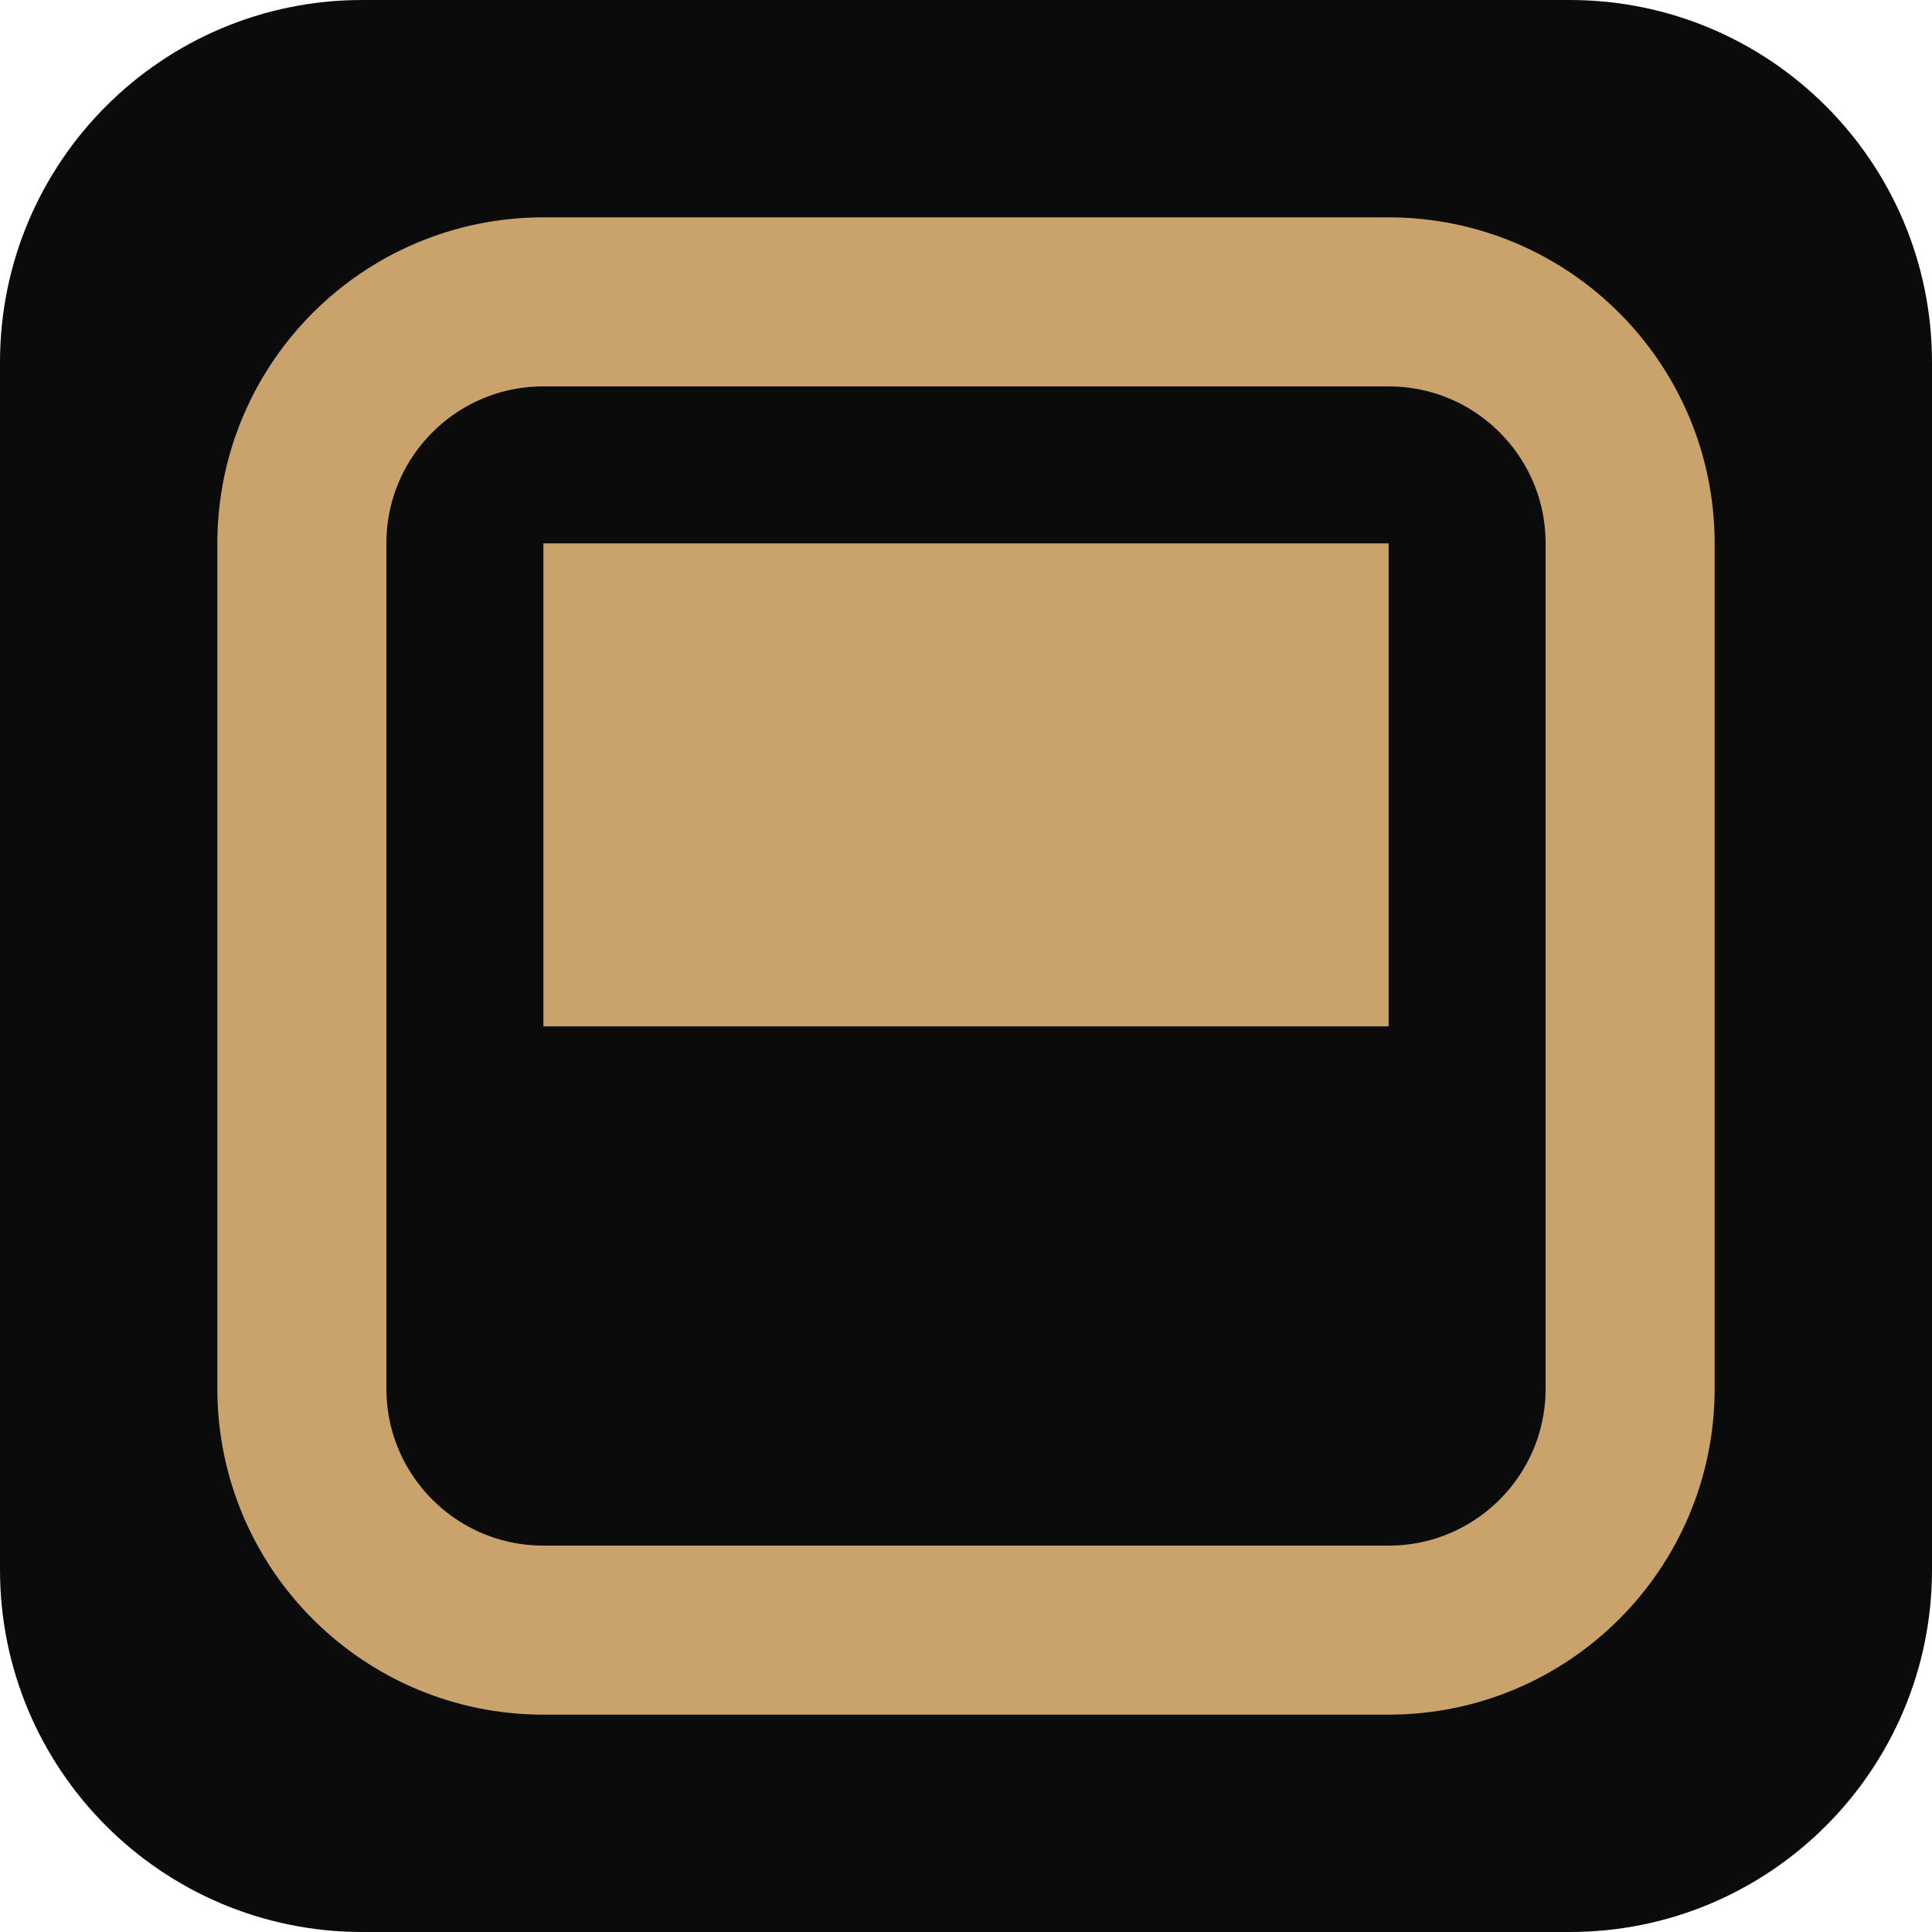
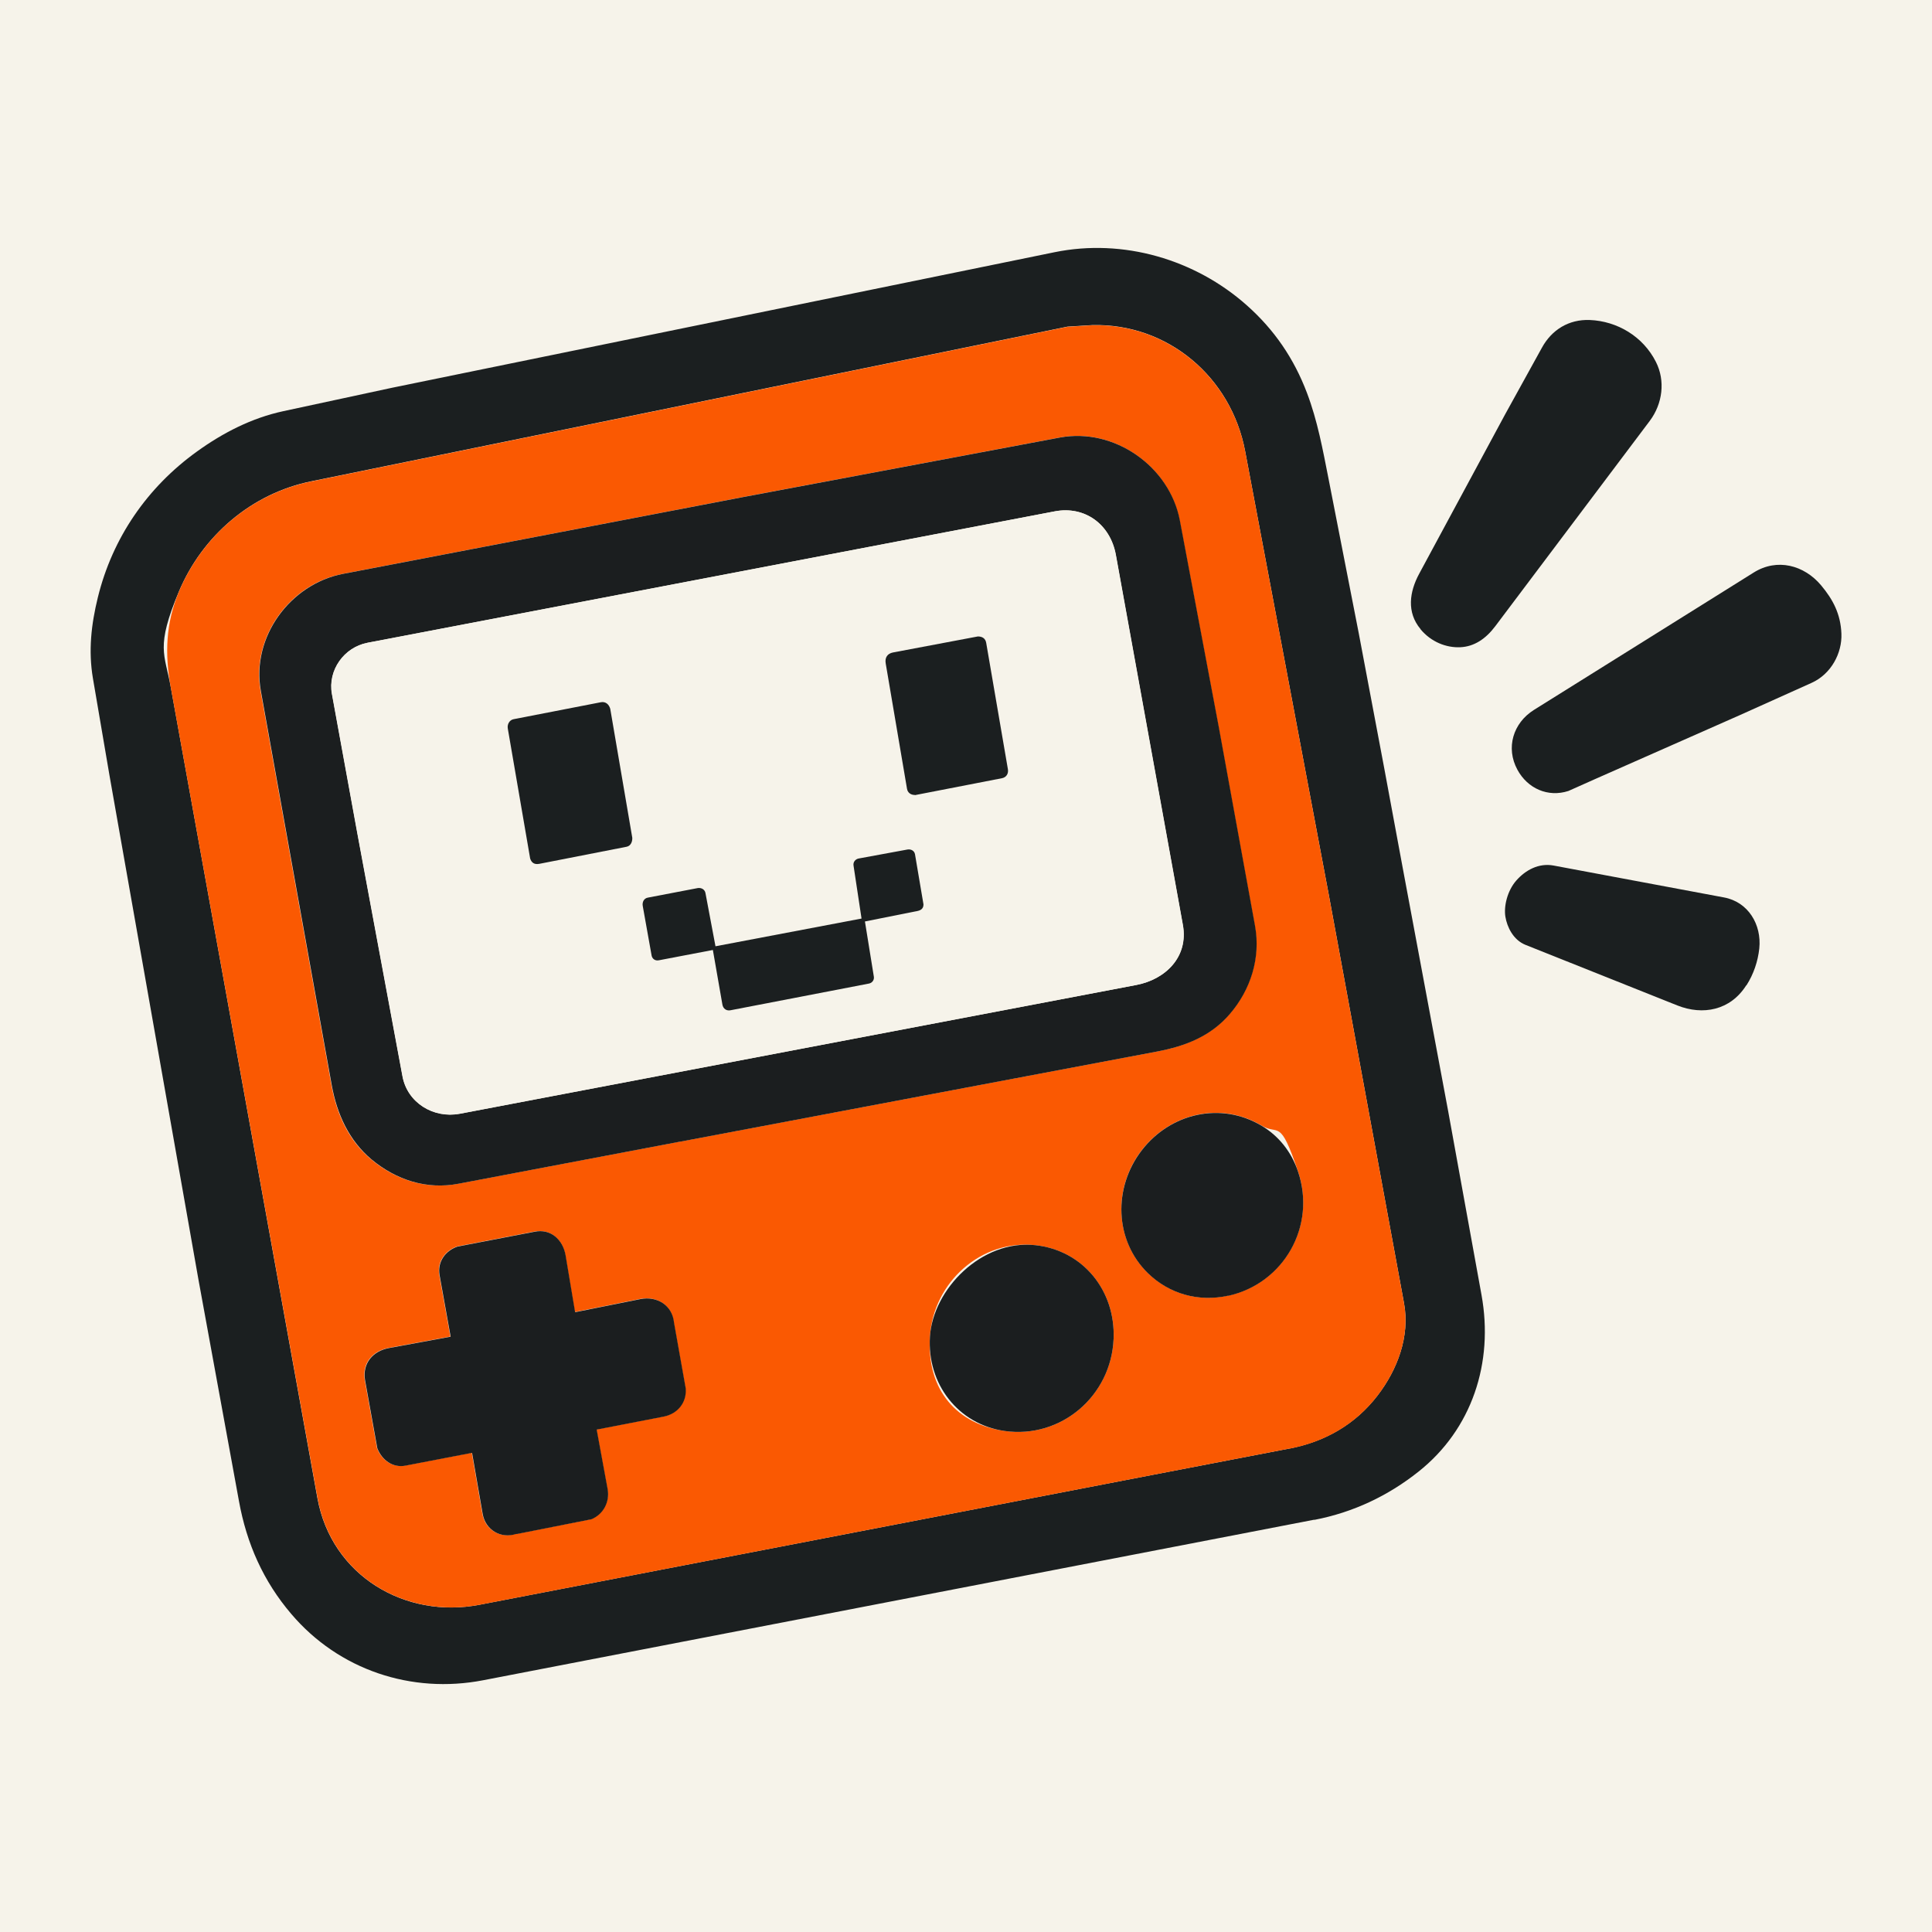
- <svg xmlns="http://www.w3.org/2000/svg" viewBox="0 0 16 16">
-   <rect width="16" height="16" rx="3" fill="#0b0b0c" />
-   <rect x="2.5" y="2.5" width="11" height="11" rx="2" fill="none" stroke="#c9a36b" stroke-width="1.4" />
-   <rect x="4.5" y="4.5" width="7" height="4" fill="#c9a36b" />
+ <svg xmlns="http://www.w3.org/2000/svg" id="Layer_1" version="1.1" viewBox="0 0 1254 1254">
+   <defs>
+     <style>
+       .st0 {
+         fill: #f6f3ea;
+       }
+ 
+       .st1 {
+         fill: #fa5902;
+       }
+ 
+       .st2 {
+         fill: #1b1e1f;
+       }
+ 
+       .st3 {
+         fill: #1b1f20;
+       }
+     </style>
+   </defs>
+   <rect class="st0" width="1254" height="1254" />
+   <g>
+     <path class="st3" d="M853,986.4l-539.4,104.2c-46.5,9-93.7-6.7-124.6-43.1-18-21.1-28.9-45.5-33.9-73.2l-26.3-143.8-57.7-327-10.8-63.3c-3-17.8-1.1-34.9,3.2-52.4,9.5-38.8,32.2-71.6,64.3-94.7,16.9-12.2,35.6-21.8,56-26.2l70.6-15.2,53.7-11,376.4-77c44.6-9.1,91.3,4.7,124.8,34.5,17.9,15.9,30.6,34.6,39,56.8,6.9,18.2,10.2,36.5,14,55.7l19.6,100.2,16.5,87.4,12,64.7,17.8,95.3,11.7,62.6,21.7,119.6c8,44-6.2,87.2-40.9,114.7-19.5,15.5-42.1,26.4-67.6,31.3ZM837,940.2c23.2-4.5,42.8-15.8,57.1-34.4,12.8-16.6,21.2-38.3,17.2-60l-48.8-264.9-54.3-288c-9.1-48.4-50.4-83-99-81.9l-16.3,1-490.9,100.4c-38.8,7.9-70.7,35.4-85.9,71.6s-9.2,40.3-5.3,61.8l95.2,526.5c9.2,50.8,57.4,78.6,105.2,69.3l437.4-84.4,88.3-17Z" />
+     <path class="st3" d="M922,408.3c-9.1-10.9-7.2-24.2-.8-36l55.7-103.3,23.9-43.3c6.4-11.7,17.5-18.5,31-18,17.9.7,34.7,10.7,43,27.2,6.2,12.2,4.4,27.1-4,38.3l-100.3,133.3c-6.1,8.1-13.6,13.2-22.7,13.6s-18.9-3.4-25.8-11.7Z" />
+     <path class="st3" d="M1035.7,505.5l-17.7,7.9c-13.3,4.3-26.5-1.6-33.1-13.8-7.7-14.2-2.8-30.3,10.7-38.8l34.9-21.8,107.8-67.4c15.2-9.5,32.7-4.8,43.7,8.3,7.8,9.3,12.7,18.7,13.2,31.4s-6.7,26.2-19.3,31.9l-46.7,21-93.5,41.3Z" />
+     <path class="st3" d="M1133.4,639.6c-10.3,16.2-28.1,19.6-44.7,13l-98.5-39.3c-8-3.2-12-11.6-13.1-18.3s1.2-16.8,7.1-23.5,14.5-11.5,24.2-9.7l110.6,20.7c15.7,2.9,24.5,17.6,22.9,33.1-.9,8.4-3.7,16.7-8.3,23.9Z" />
+     <path class="st1" d="M837,940.2l-88.3,17-437.4,84.4c-47.9,9.2-96-18.5-105.2-69.3L110.8,445.9c-3.9-21.5-3.2-41.4,5.3-61.8,15.2-36.3,47.1-63.7,85.9-71.6l490.9-100.4,16.3-1c48.6-1.1,89.9,33.5,99,81.9l54.3,288,48.8,264.9c4,21.8-4.5,43.4-17.2,60-14.3,18.6-33.9,29.9-57.1,34.4ZM440.9,741.1l310-58.6c18.5-3.5,34.8-10,47.2-24.4,13.4-15.6,20.1-36.1,16.3-57.2l-23.4-128.4-25.4-134.8c-6.6-35.1-42.6-60.4-77.9-53.7l-206.4,38.8-259,49.7c-34,6.5-59.4,40.9-53.2,75.9l46,255.8c3.4,19.1,11.3,36.2,25.8,48.3,16,13.4,35.7,19.8,56.6,15.8l143.2-27.2ZM797.1,841c36.3-8,57.3-45.4,45.4-80.7s-12.4-23-23.6-29.7c-26.4-15.8-59-8.3-77.8,15.9-18.6,24-17.9,58.4,4,79.8,13.9,13.5,32.8,18.9,52,14.6ZM335.2,995.6l48.5-9.6c7.7-3.2,12.1-11.2,10.5-19.6l-7.1-38.6,43.4-8.4c8.9-1.7,15.1-8.9,14.4-18.3l-7.6-42.7c-1.1-11.4-11.1-17.4-21.8-15.3l-42.4,8.5-6.2-37c-1.7-10.2-9.8-17.3-20.2-15.2l-49.9,9.6c-7.9,2.7-13.2,10-11.7,18.5l7.2,40-40.1,7.4c-10.2,1.9-17.2,9.7-15.5,20.6l8,44.4c3,7.8,10.1,12.9,18.3,11.3l43.2-8.3,6.9,39.7c1.8,10.3,11.6,16.3,21.9,12.9ZM652.1,928.8c36.7,5.2,69.1-22.9,70.7-59.8,1.3-31.4-20.1-57.5-50.8-60.8-34.9-3.8-66.1,23.7-68.4,59.3s18.3,57,48.5,61.3Z" />
+     <path class="st2" d="M440.9,741.1l-143.2,27.2c-20.8,4-40.5-2.4-56.6-15.8-14.5-12.2-22.4-29.3-25.8-48.3l-46-255.8c-6.3-35,19.2-69.3,53.2-75.9l259-49.7,206.4-38.8c35.3-6.6,71.2,18.7,77.9,53.7l25.4,134.8,23.4,128.4c3.8,21-2.9,41.6-16.3,57.2-12.4,14.5-28.8,20.9-47.2,24.4l-310,58.6ZM298.4,722.9l439.2-83.6c18.7-3.6,33.9-18.1,30.1-39l-43.5-240.2c-3.6-19.7-20-31.9-39.6-28.2l-446.1,85.3c-15.2,2.9-25.9,17.8-23.1,33.2l16.5,90.5,29.3,157.7c3.2,17.2,20.1,27.5,37.1,24.3Z" />
+     <path class="st2" d="M335.2,995.6c-10.3,3.4-20.1-2.7-21.9-12.9l-6.9-39.7-43.2,8.3c-8.2,1.6-15.3-3.6-18.3-11.3l-8-44.4c-1.7-10.9,5.3-18.7,15.5-20.6l40.1-7.4-7.2-40c-1.5-8.5,3.7-15.8,11.7-18.5l49.9-9.6c10.3-2.2,18.4,4.9,20.2,15.2l6.2,37,42.4-8.5c10.7-2.1,20.7,3.9,21.8,15.3l7.6,42.7c.7,9.4-5.5,16.6-14.4,18.3l-43.4,8.4,7.1,38.6c1.5,8.4-2.8,16.4-10.5,19.6l-48.5,9.6Z" />
+     <path class="st2" d="M652.1,928.8c-30.3-4.3-50.5-30.7-48.5-61.3s33.5-63.1,68.4-59.3c30.8,3.3,52.1,29.4,50.8,60.8-1.5,36.9-34,65-70.7,59.8Z" />
+     <path class="st2" d="M797.1,841c-19.2,4.2-38.1-1.1-52-14.6-21.9-21.4-22.6-55.7-4-79.8,18.7-24.2,51.4-31.7,77.8-15.9,11.2,6.7,19.4,17.1,23.6,29.7,12,35.3-9.1,72.7-45.4,80.7Z" />
+     <path class="st0" d="M298.4,722.9c-17,3.2-33.9-7.1-37.1-24.3l-29.3-157.7-16.5-90.5c-2.8-15.4,7.9-30.3,23.1-33.2l446.1-85.3c19.6-3.7,36,8.5,39.6,28.2l43.5,240.2c3.8,20.9-11.4,35.4-30.1,39l-439.2,83.6Z" />
+     <g>
+       <path class="st3" d="M427.6,623.3c-2.6.5-4.4-1.2-4.7-3.3l-5.7-31.9c-.5-2.6.8-5.1,3.4-5.5l32.4-6.2c2.4-.3,4.5,1,4.9,3.3l6.5,34.5,94.8-18-5.2-34.4c-.4-2.4,1.4-4.3,3.5-4.6l31.5-5.8c2.3-.4,4.5.8,4.9,3.1l5.5,32.5c0,2.7-1.6,3.8-3.9,4.3l-34.1,6.8,5.8,35.9c.3,2.1-1.1,4-3.2,4.4l-89.7,17.3c-2.7.6-4.9-.9-5.4-3.6l-6.2-35.5-35.1,6.7Z" />
+       <path class="st3" d="M349.9,560.7c-3.2.6-5-.9-5.8-3.5l-14.5-84.3c-.5-2.8,1.1-5.6,3.8-6.1l56.6-11c3.1-.6,5.3,1.4,6.1,4.3l14.3,83.7c.1,2.7-1.1,5.3-3.7,5.8l-56.7,11.1Z" />
+       <path class="st3" d="M593.9,516c-2.9,0-4.8-1.6-5.2-4.1l-13.8-81.2c-.7-3.9,1.1-6.5,4.7-7.2l55.1-10.4c2.9,0,4.9,1.3,5.4,4.1l14.1,82.1c.5,3-1.2,5.3-3.8,5.8l-56.6,11Z" />
+     </g>
+   </g>
</svg>
